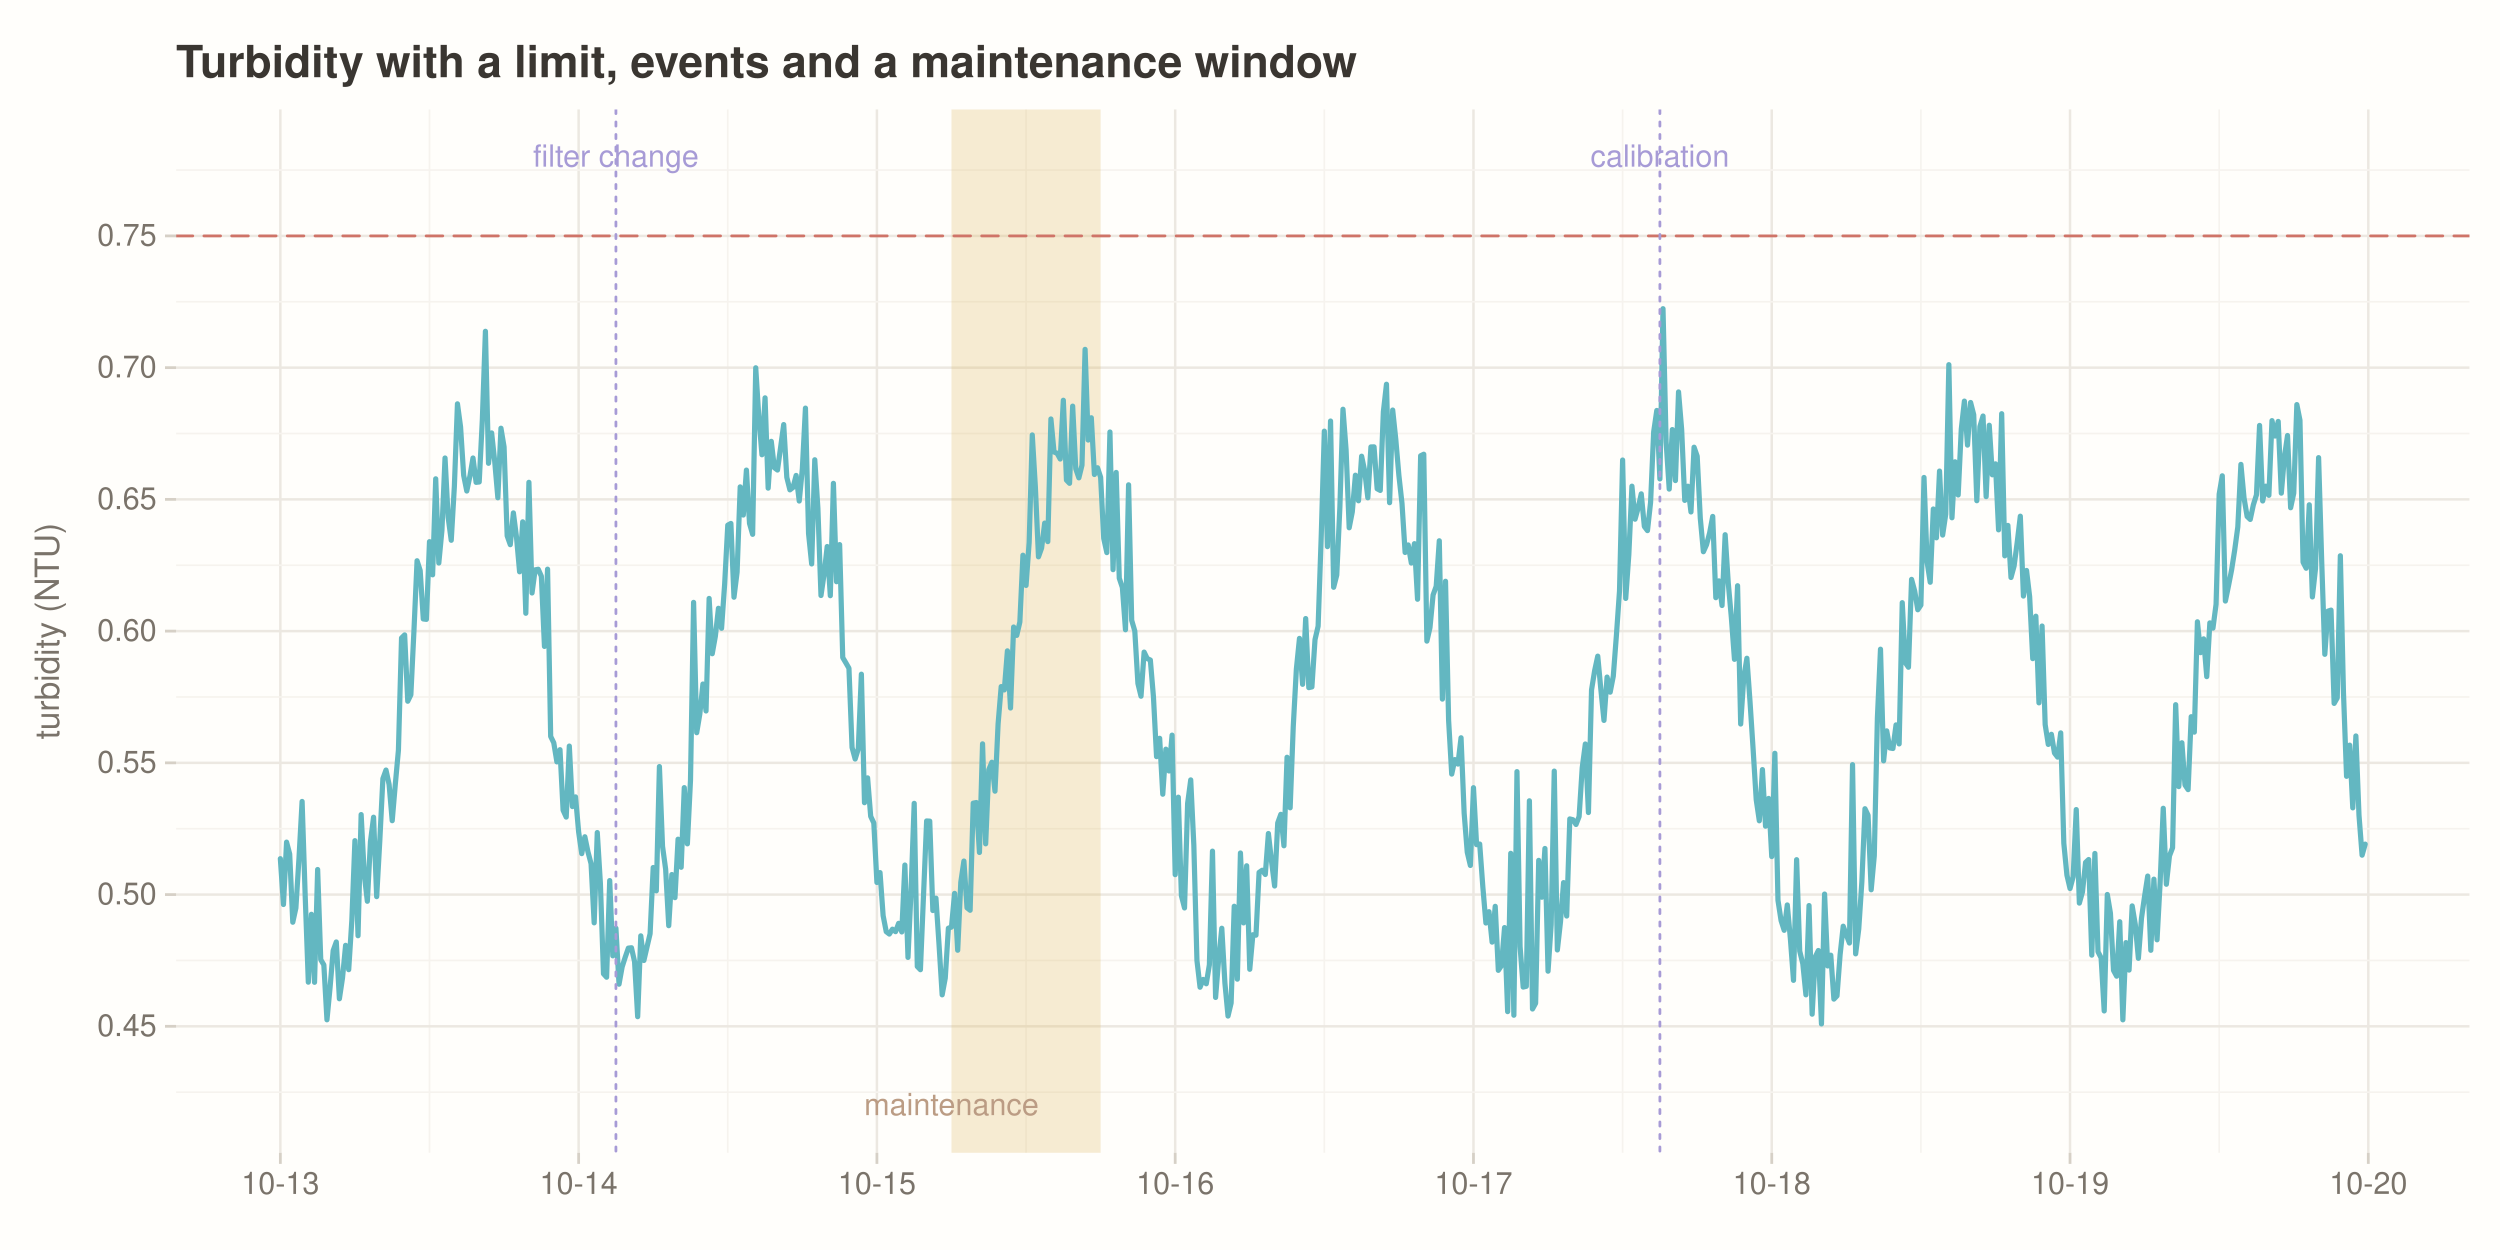
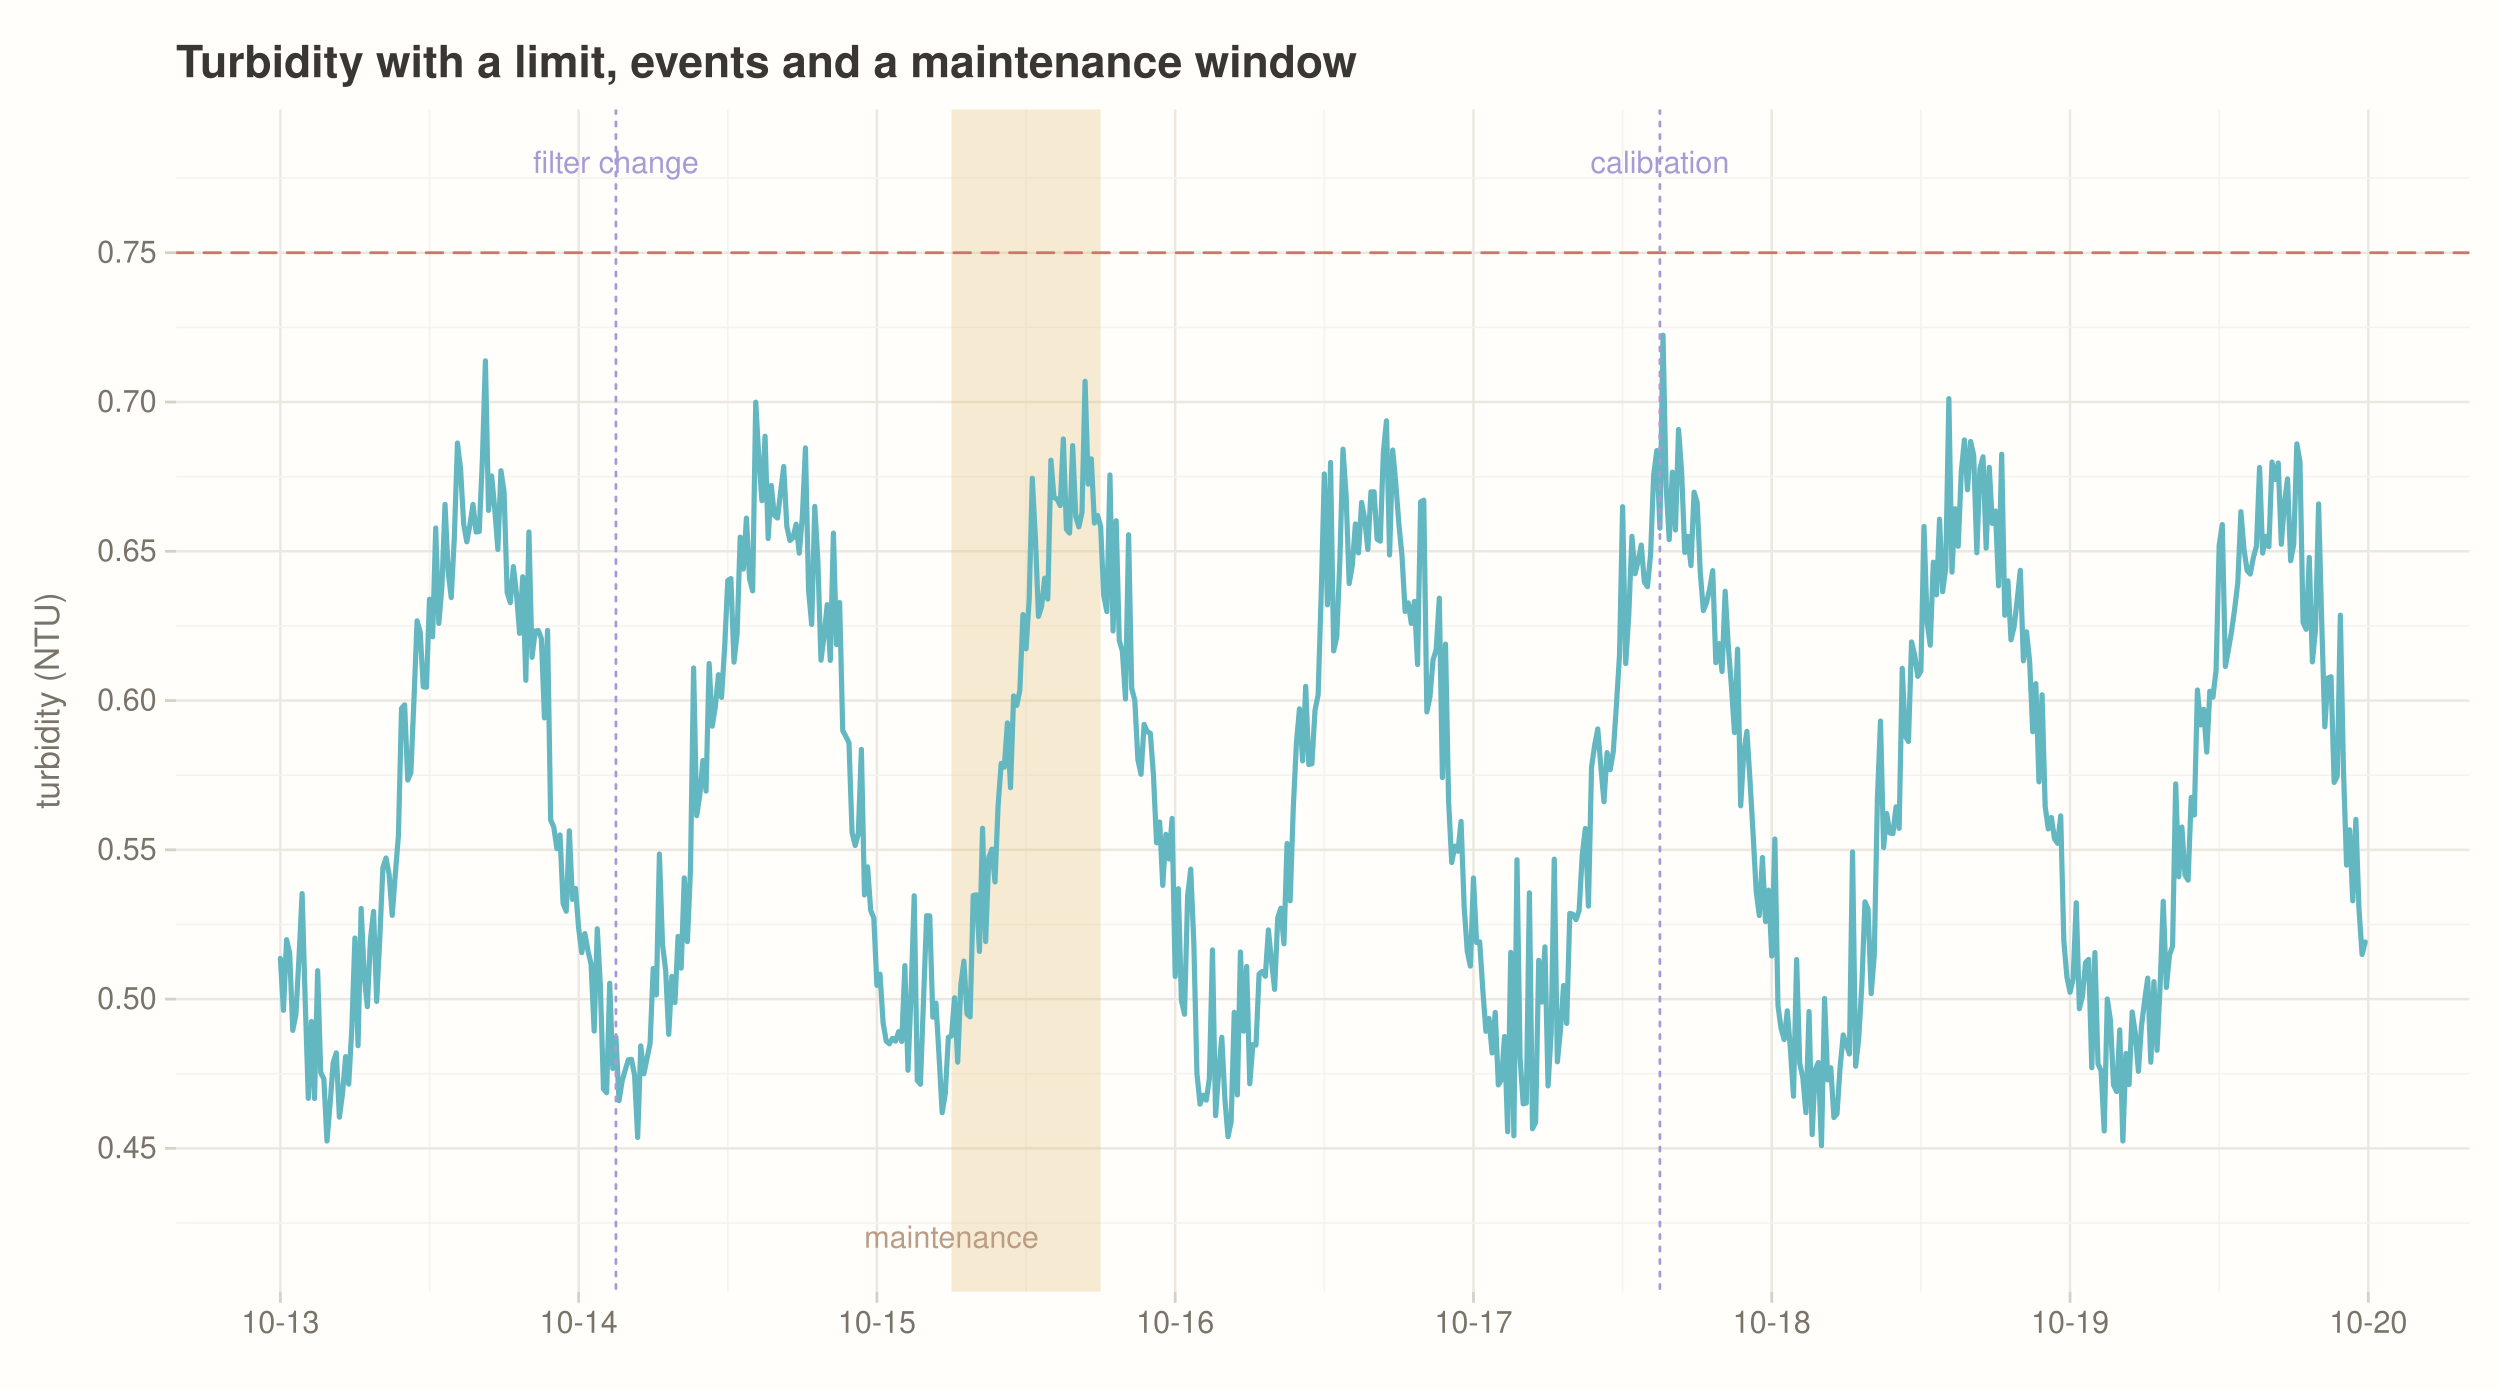
- <svg xmlns="http://www.w3.org/2000/svg" width="900" height="450" viewBox="0 0 900 450" font-family="Helvetica, Arial, 'Liberation Sans', sans-serif" font-size="12" style="color:#3A3631">
-   <rect width="900" height="450" fill="#FFFEFB" />
+ <svg xmlns="http://www.w3.org/2000/svg" width="900" height="500" viewBox="0 0 900 500" font-family="Helvetica, Arial, 'Liberation Sans', sans-serif" font-size="12" style="color:#3A3631">
+   <rect width="900" height="500" fill="#FFFEFB" />
  <text x="63.4" y="27.8" font-size="16" font-weight="bold" fill="#3A3631" text-anchor="start">Turbidity with a limit, events and a maintenance window</text>
-   <text transform="translate(21.2,227.2) rotate(-90)" text-anchor="middle" font-size="12" fill="#7A736A">turbidity (NTU)</text>
+   <text transform="translate(21.2,252.2) rotate(-90)" text-anchor="middle" font-size="12" fill="#7A736A">turbidity (NTU)</text>
  <g class="pt-panels">
    <g class="pt-panel" data-panel="0" transform="translate(31.4,39.4)" fill="currentColor" text-anchor="middle">
      <g aria-label="x-grid" aria-hidden="true" stroke="#F6F3EE" stroke-width="0.6">
-         <line x1="123.218" x2="123.218" y1="0" y2="375.6" />
-         <line x1="230.598" x2="230.598" y1="0" y2="375.6" />
-         <line x1="337.979" x2="337.979" y1="0" y2="375.6" />
-         <line x1="445.359" x2="445.359" y1="0" y2="375.6" />
-         <line x1="552.74" x2="552.74" y1="0" y2="375.6" />
-         <line x1="660.12" x2="660.12" y1="0" y2="375.6" />
-         <line x1="767.501" x2="767.501" y1="0" y2="375.6" />
+         <line x1="123.218" x2="123.218" y1="0" y2="425.6" />
+         <line x1="230.598" x2="230.598" y1="0" y2="425.6" />
+         <line x1="337.979" x2="337.979" y1="0" y2="425.6" />
+         <line x1="445.359" x2="445.359" y1="0" y2="425.6" />
+         <line x1="552.74" x2="552.74" y1="0" y2="425.6" />
+         <line x1="660.12" x2="660.12" y1="0" y2="425.6" />
+         <line x1="767.501" x2="767.501" y1="0" y2="425.6" />
      </g>
      <g aria-label="x-grid" aria-hidden="true" stroke="#ECE8E1" stroke-width="0.9">
-         <line x1="69.527" x2="69.527" y1="0" y2="375.6" />
-         <line x1="176.908" x2="176.908" y1="0" y2="375.6" />
-         <line x1="284.288" x2="284.288" y1="0" y2="375.6" />
-         <line x1="391.669" x2="391.669" y1="0" y2="375.6" />
-         <line x1="499.05" x2="499.05" y1="0" y2="375.6" />
-         <line x1="606.43" x2="606.43" y1="0" y2="375.6" />
-         <line x1="713.811" x2="713.811" y1="0" y2="375.6" />
-         <line x1="821.191" x2="821.191" y1="0" y2="375.6" />
+         <line x1="69.527" x2="69.527" y1="0" y2="425.6" />
+         <line x1="176.908" x2="176.908" y1="0" y2="425.6" />
+         <line x1="284.288" x2="284.288" y1="0" y2="425.6" />
+         <line x1="391.669" x2="391.669" y1="0" y2="425.6" />
+         <line x1="499.05" x2="499.05" y1="0" y2="425.6" />
+         <line x1="606.43" x2="606.43" y1="0" y2="425.6" />
+         <line x1="713.811" x2="713.811" y1="0" y2="425.6" />
+         <line x1="821.191" x2="821.191" y1="0" y2="425.6" />
      </g>
      <g aria-label="y-grid" aria-hidden="true" stroke="#F6F3EE" stroke-width="0.6">
-         <line x1="32" x2="857.6" y1="353.785" y2="353.785" />
-         <line x1="32" x2="857.6" y1="306.361" y2="306.361" />
-         <line x1="32" x2="857.6" y1="258.936" y2="258.936" />
-         <line x1="32" x2="857.6" y1="211.512" y2="211.512" />
-         <line x1="32" x2="857.6" y1="164.088" y2="164.088" />
-         <line x1="32" x2="857.6" y1="116.664" y2="116.664" />
-         <line x1="32" x2="857.6" y1="69.239" y2="69.239" />
-         <line x1="32" x2="857.6" y1="21.815" y2="21.815" />
+         <line x1="32" x2="857.6" y1="400.881" y2="400.881" />
+         <line x1="32" x2="857.6" y1="347.143" y2="347.143" />
+         <line x1="32" x2="857.6" y1="293.406" y2="293.406" />
+         <line x1="32" x2="857.6" y1="239.669" y2="239.669" />
+         <line x1="32" x2="857.6" y1="185.931" y2="185.931" />
+         <line x1="32" x2="857.6" y1="132.194" y2="132.194" />
+         <line x1="32" x2="857.6" y1="78.457" y2="78.457" />
+         <line x1="32" x2="857.6" y1="24.719" y2="24.719" />
      </g>
      <g aria-label="y-grid" aria-hidden="true" stroke="#ECE8E1" stroke-width="0.9">
-         <line x1="32" x2="857.6" y1="330.073" y2="330.073" />
-         <line x1="32" x2="857.6" y1="282.648" y2="282.648" />
-         <line x1="32" x2="857.6" y1="235.224" y2="235.224" />
-         <line x1="32" x2="857.6" y1="187.8" y2="187.8" />
-         <line x1="32" x2="857.6" y1="140.376" y2="140.376" />
-         <line x1="32" x2="857.6" y1="92.952" y2="92.952" />
-         <line x1="32" x2="857.6" y1="45.527" y2="45.527" />
+         <line x1="32" x2="857.6" y1="374.012" y2="374.012" />
+         <line x1="32" x2="857.6" y1="320.275" y2="320.275" />
+         <line x1="32" x2="857.6" y1="266.537" y2="266.537" />
+         <line x1="32" x2="857.6" y1="212.8" y2="212.8" />
+         <line x1="32" x2="857.6" y1="159.063" y2="159.063" />
+         <line x1="32" x2="857.6" y1="105.325" y2="105.325" />
+         <line x1="32" x2="857.6" y1="51.588" y2="51.588" />
      </g>
      <clipPath id="plot-clip-36">
-         <rect x="32" y="0" width="825.6" height="375.6" />
+         <rect x="32" y="0" width="825.6" height="425.6" />
      </clipPath>
      <g aria-label="rect" clip-path="url(#plot-clip-36)">
        <g fill="#DDB459" fill-opacity="0.25">
-           <rect x="311.134" y="0" width="53.69" height="375.6" />
+           <rect x="311.134" y="0" width="53.69" height="425.6" />
        </g>
      </g>
      <g aria-label="line" clip-path="url(#plot-clip-36)">
        <g fill="none" stroke="#63B7C1" stroke-width="1.875" stroke-linejoin="round" stroke-linecap="round">
-           <path d="M69.527,269.73L70.646,286.215L71.764,263.774L72.883,268.042L74.001,292.598L75.12,287.467L76.239,269.484L77.357,249.129L78.476,283.35L79.594,314.176L80.713,289.753L81.831,314.224L82.95,273.628L84.068,306.076L85.187,307.954L86.305,327.72L87.424,316.102L88.543,302.813L89.661,299.712L90.78,320.152L91.898,312.678L93.017,300.926L94.135,309.671L95.254,292.038L96.372,263.242L97.491,297.454L98.61,253.852L99.728,275.402L100.847,285.048L101.965,263.631L103.084,254.801L104.202,283.379L105.321,263.366L106.439,240.915L107.558,237.823L108.676,243.021L109.795,256.043L110.914,242.926L112.032,230.681L113.151,190.276L114.269,189.166L115.388,213.039L116.506,210.734L117.625,187.582L118.743,162.475L119.862,165.994L120.98,183.418L122.099,183.57L123.218,155.599L124.336,167.531L125.455,132.978L126.573,163.282L127.692,151.53L128.81,125.485L129.929,146.835L131.047,155.096L132.166,135.785L133.284,105.984L134.403,114.292L135.522,131.735L136.64,137.36L137.759,132.058L138.877,125.485L139.996,134.239L141.114,134.106L142.233,111.912L143.351,79.872L144.47,127.382L145.589,116.455L146.707,126.841L147.826,139.788L148.944,114.767L150.063,121.482L151.181,153.503L152.3,156.68L153.418,145.251L154.537,153.977L155.655,166.44L156.774,148.466L157.893,181.369L159.011,134.239L160.13,174.066L161.248,165.748L162.367,165.53L163.485,168.043L164.604,193.311L165.722,165.501L166.841,225.711L167.959,228.006L169.078,234.873L170.197,230.491L171.315,252.278L172.434,254.744L173.552,229.192L174.671,250.96L175.789,247.488L176.908,260.084L178.026,267.9L179.145,261.839L180.263,267.255L181.382,271.523L182.501,292.816L183.619,260.321L184.738,278.57L185.856,311.16L186.975,312.393L188.093,277.612L189.212,304.701L190.33,294.77L191.449,314.906L192.568,308.703L193.686,305.166L194.805,301.931L195.923,301.789L197.042,306.787L198.16,326.601L199.279,297.511L200.397,306.37L201.516,301.533L202.634,296.724L203.753,272.908L204.872,281.302L205.99,236.562L207.109,265.263L208.227,273.486L209.346,293.841L210.464,275.44L211.583,283.749L212.701,262.721L213.82,272.813L214.938,244.149L216.057,264.381L217.176,241.513L218.294,177.462L219.413,224.364L220.531,217.668L221.65,206.855L222.768,216.549L223.887,176.039L225.005,195.938L226.124,189.669L227.242,179.586L228.361,186.785L229.48,170.775L230.598,149.661L231.717,149.045L232.835,175.593L233.954,166.563L235.072,135.88L236.191,146.01L237.309,129.838L238.428,149.045L239.547,152.953L240.665,93.008L241.784,110.887L242.902,124.308L244.021,103.831L245.139,136.326L246.258,119.49L247.376,128.975L248.495,129.81L249.613,121.719L250.732,113.448L251.851,132.446L252.969,136.942L254.088,136.07L255.206,131.764L256.325,140.964L257.443,129.411L258.562,107.53L259.68,152.659L260.799,163.614L261.917,126.12L263.036,143.544L264.155,174.976L265.273,167.275L266.392,157.354L267.51,175.043L268.629,134.609L269.747,170.016L270.866,156.661L271.984,197.332L273.103,199.21L274.221,201.164L275.34,229.676L276.459,233.849L277.577,230.188L278.696,203.317L279.814,249.565L280.933,240.64L282.051,254.488L283.17,256.869L284.288,278.285L285.407,274.738L286.526,290.236L287.644,295.994L288.763,296.857L289.881,295.112L291,295.994L292.118,293.006L293.237,296.098L294.355,272.016L295.474,305.26L296.592,280.856L297.711,249.812L298.83,308.533L299.948,309.69L301.067,282.914L302.185,256.148L303.304,256.214L304.422,288.387L305.541,283.938L306.659,300.765L307.778,318.738L308.896,312.687L310.015,294.761L311.134,294.334L312.252,282.222L313.371,302.68L314.489,278.191L315.608,270.584L316.726,287.4L317.845,288.292L318.963,249.736L320.082,249.518L321.2,267.482L322.319,228.395L323.438,264.371L324.556,237.709L325.675,235.016L326.793,245.42L327.912,221.234L329.03,207.775L330.149,208.97L331.267,194.914L332.386,215.477L333.505,186.33L334.623,189.337L335.742,184.547L336.86,160.484L337.979,171.353L339.097,155.846L340.216,117.185L341.334,135.965L342.453,161.053L343.571,157.913L344.69,148.912L345.809,155.57L346.927,111.437L348.046,123.294L349.164,123.787L350.283,125.845L351.401,104.703L352.52,133.433L353.638,134.59L354.757,106.818L355.875,129.345L356.994,132.617L358.113,128.064L359.231,86.379L360.35,119.016L361.468,111.001L362.587,131.413L363.705,128.994L364.824,132.399L365.942,154.413L367.061,159.535L368.179,116.123L369.298,165.672L370.417,130.682L371.535,168.745L372.654,172.093L373.772,187.307L374.891,135.14L376.009,183.911L377.128,187.781L378.246,206.627L379.365,211.237L380.484,195.359L381.602,197.683L382.721,198.205L383.839,211.427L384.958,232.986L386.076,226.394L387.195,246.511L388.313,230.311L389.432,238.146L390.55,225.256L391.669,275.468L392.788,247.592L393.906,283.056L395.025,287.457L396.143,249.84L397.262,241.37L398.38,264.874L399.499,306.351L400.617,315.997L401.736,313.199L402.854,314.755L403.973,307.935L405.092,267.017L406.21,319.677L407.329,305.706L408.447,294.78L409.566,314.499L410.684,326.374L411.803,321.679L412.921,286.86L414.04,313.095L415.158,267.681L416.277,292.845L417.396,272.282L418.514,309.538L419.633,297.113L420.751,297.265L421.87,274.672L422.988,273.894L424.107,275.412L425.225,260.672L426.344,270.603L427.463,279.556L428.581,256.859L429.7,253.767L430.818,265.073L431.937,233.223L433.055,251.405L434.174,222.107L435.292,201.477L436.411,190.427L437.529,206.95L438.648,183.285L439.767,208.145L440.885,207.889L442.004,190.854L443.122,186.026L444.241,153.645L445.359,115.819L446.478,157.382L447.596,112.177L448.715,172.017L449.833,167.616L450.952,143.24L452.071,107.938L453.189,122.554L454.308,150.591L455.426,144.862L456.545,131.678L457.663,140.878L458.782,124.84L459.9,130.199L461.019,139.797L462.137,121.501L463.256,121.472L464.375,136.553L465.493,137.151L466.612,108.839L467.73,98.936L468.849,141.561L469.967,108.222L471.086,118.817L472.204,131.792L473.323,141.893L474.442,159.488L475.56,156.785L476.679,163.291L477.797,156.32L478.916,176.323L480.034,124.678L481.153,124.128L482.271,191.395L483.39,186.548L484.508,174.796L485.627,171.685L486.746,155.286L487.864,212.271L488.983,169.864L490.101,219.982L491.22,239.265L492.338,234.058L493.457,235.661L494.575,226.204L495.694,253.312L496.812,267.406L497.931,272.158L499.05,244.178L500.168,264.675L501.287,264.457L502.405,279.68L503.524,292.883L504.642,288.814L505.761,299.759L506.879,286.888L507.998,309.917L509.116,308.239L510.235,294.533L511.354,324.78L512.472,267.805L513.591,326.08L514.709,238.392L515.828,301.372L516.946,315.94L518.065,315.665L519.183,248.892L520.302,323.832L521.421,321.773L522.539,270.337L523.658,283.597L524.776,266.059L525.895,310.221L527.013,293.49L528.132,238.202L529.25,302.576L530.369,292.513L531.487,278.342L532.606,290.369L533.725,255.417L534.843,255.702L535.962,257.409L537.08,254.545L538.199,237.007L539.317,228.443L540.436,253.103L541.554,208.97L542.673,202.018L543.791,196.82L544.91,208.809L546.029,219.944L547.147,204.351L548.266,209.776L549.384,204.029L550.503,189.346L551.621,173.383L552.74,126.215L553.858,176.029L554.977,160.247L556.095,135.633L557.214,147.508L558.333,143.43L559.451,138.393L560.57,150.145L561.688,151.615L562.807,141.476L563.925,116.076L565.044,108.374L566.162,133.006L567.281,71.734L568.4,119.67L569.518,136.667L570.637,115.25L571.755,133.604L572.874,101.697L573.992,115.203L575.111,140.736L576.229,135.643L577.348,144.9L578.466,121.605L579.585,124.83L580.704,147.176L581.822,159.213L582.941,156.718L584.059,152.478L585.178,146.522L586.296,175.764L587.415,169.722L588.533,178.571L589.652,153.104L590.77,170.443L591.889,182.944L593.008,197.958L594.126,171.467L595.245,221.244L596.363,204.417L597.482,197.579L598.6,213.134L599.719,230.292L600.837,248.475L601.956,256.081L603.074,237.662L604.193,258.026L605.312,248.038L606.43,268.962L607.549,231.791L608.667,284.688L609.786,291.991L610.904,295.51L612.023,286.386L613.141,298.583L614.26,313.522L615.379,270.091L616.497,303.012L617.616,307.556L618.734,318.738L619.853,286.604L620.971,325.7L622.09,305.071L623.208,302.785L624.327,329.21L625.445,282.468L626.564,308.343L627.683,304.473L628.801,320.275L629.92,319.099L631.038,304.264L632.157,294.04L633.275,297.151L634.394,300.082L635.512,235.888L636.631,303.98L637.749,295.017L638.868,278.058L639.987,251.747L641.105,254.09L642.224,280.913L643.342,268.649L644.461,219.024L645.579,194.316L646.698,234.494L647.816,223.719L648.935,229.856L650.053,230.055L651.172,221.566L652.291,228.405L653.409,177.566L654.528,199.172L655.646,200.804L656.765,169.181L657.883,173.345L659.002,180.108L660.12,178.419L661.239,132.494L662.358,162.902L663.476,170.206L664.595,143.847L665.713,154.205L666.832,130.189L667.95,153.218L669.069,145.687L670.187,91.889L671.306,146.996L672.424,126.86L673.543,138.792L674.662,115.108L675.78,105.007L676.899,120.837L678.017,105.5L679.136,109.901L680.254,140.85L681.373,114.16L682.491,110.375L683.61,139.38L684.728,113.695L685.847,131.526L686.966,127.59L688.084,151.34L689.203,109.541L690.321,160.702L691.44,149.756L692.558,168.489L693.677,164.353L694.795,155.855L695.914,146.437L697.032,175.176L698.151,165.975L699.27,175.403L700.388,197.702L701.507,182.441L702.625,213.618L703.744,185.979L704.862,221.471L705.981,228.585L707.099,224.952L708.218,231.705L709.337,233.157L710.455,224.44L711.574,264.163L712.692,275.658L713.811,280.457L714.929,276.256L716.048,252.05L717.166,285.712L718.285,281.709L719.403,271.077L720.522,270.034L721.641,304.445L722.759,267.852L723.878,303.231L724.996,305.412L726.115,324.534L727.233,282.62L728.352,289.354L729.47,309.955L730.589,312.023L731.707,292.427L732.826,327.73L733.945,299.939L735.063,309.823L736.182,286.736L737.3,293.442L738.419,305.592L739.537,291.128L740.656,283.208L741.774,275.99L742.893,302.699L744.011,277.109L745.13,298.924L746.249,278.248L747.367,251.586L748.486,278.93L749.604,268.725L750.723,265.803L751.841,214.291L752.96,243.77L754.078,227.997L755.197,243.192L756.316,244.861L757.434,218.616L758.553,224.165L759.671,184.452L760.79,195.549L761.908,190.598L763.027,204.18L764.145,184.841L765.264,186.728L766.382,178.154L767.501,138.507L768.62,131.896L769.738,176.968L770.857,171.505L771.975,165.767L773.094,158.587L774.212,150.287L775.331,127.789L776.449,139.845L777.568,146.531L778.686,147.594L779.805,142.349L780.924,138.744L782.042,113.761L783.161,140.945L784.279,135.624L785.398,138.915L786.516,112.035L787.635,117.574L788.753,112.32L789.872,138.128L790.99,125.105L792.109,117.394L793.228,143.382L794.346,138.147L795.465,106.259L796.583,111.893L797.702,162.997L798.82,165.16L799.939,142.33L801.057,175.498L802.176,165.349L803.295,125.352L804.413,162.703L805.532,196.147L806.65,180.629L807.769,180.241L808.887,213.817L810.006,211.844L811.124,160.683L812.243,209.824L813.361,240.071L814.48,228.86L815.599,251.424L816.717,225.55L817.836,254.099L818.954,268.459L820.073,264.494" />
+           <path d="M69.527,305.637L70.646,324.316L71.764,298.887L72.883,303.724L74.001,331.549L75.12,325.734L76.239,305.357L77.357,282.293L78.476,321.07L79.594,355.999L80.713,328.325L81.831,356.053L82.95,310.054L84.068,346.821L85.187,348.949L86.305,371.347L87.424,358.181L88.543,343.124L89.661,339.609L90.78,362.77L91.898,354.301L93.017,340.985L94.135,350.894L95.254,330.915L96.372,298.285L97.491,337.052L98.61,287.645L99.728,312.064L100.847,322.994L101.965,298.726L103.084,288.72L104.202,321.102L105.321,298.425L106.439,272.986L107.558,269.482L108.676,275.372L109.795,290.128L110.914,275.264L112.032,261.389L113.151,215.605L114.269,214.348L115.388,241.399L116.506,238.787L117.625,212.553L118.743,184.104L119.862,188.092L120.98,207.835L122.099,208.007L123.218,176.312L124.336,189.833L125.455,150.68L126.573,185.018L127.692,171.702L128.81,142.189L129.929,166.382L131.047,175.743L132.166,153.861L133.284,120.092L134.403,129.507L135.522,149.272L136.64,155.645L137.759,149.637L138.877,142.189L139.996,152.109L141.114,151.959L142.233,126.809L143.351,90.504L144.47,144.339L145.589,131.957L146.707,143.726L147.826,158.396L148.944,130.044L150.063,137.654L151.181,173.937L152.3,177.538L153.418,164.587L154.537,174.475L155.655,188.597L156.774,168.23L157.893,205.513L159.011,152.109L160.13,197.238L161.248,187.812L162.367,187.565L163.485,190.413L164.604,219.044L165.722,187.533L166.841,255.758L167.959,258.359L169.078,266.14L170.197,261.174L171.315,285.861L172.434,288.656L173.552,259.702L174.671,284.367L175.789,280.434L176.908,294.707L178.026,303.562L179.145,296.695L180.263,302.832L181.382,307.668L182.501,331.796L183.619,294.975L184.738,315.653L185.856,352.582L186.975,353.979L188.093,314.568L189.212,345.263L190.33,334.01L191.449,356.827L192.568,349.798L193.686,345.789L194.805,342.124L195.923,341.963L197.042,347.627L198.16,370.079L199.279,337.116L200.397,347.154L201.516,341.673L202.634,336.224L203.753,309.237L204.872,318.749L205.99,268.053L207.109,300.575L208.227,309.893L209.346,332.957L210.464,312.107L211.583,321.521L212.701,297.694L213.82,309.13L214.938,276.651L216.057,299.575L217.176,273.663L218.294,201.085L219.413,254.232L220.531,246.644L221.65,234.392L222.768,245.376L223.887,199.473L225.005,222.021L226.124,214.917L227.242,203.493L228.361,211.65L229.48,193.508L230.598,169.584L231.717,168.886L232.835,198.968L233.954,188.736L235.072,153.968L236.191,165.447L237.309,147.122L238.428,168.886L239.547,173.314L240.665,105.39L241.784,125.649L242.902,140.856L244.021,117.653L245.139,154.473L246.258,135.397L247.376,146.144L248.495,147.09L249.613,137.922L250.732,128.551L251.851,150.078L252.969,155.172L254.088,154.183L255.206,149.304L256.325,159.729L257.443,146.639L258.562,121.844L259.68,172.981L260.799,185.394L261.917,142.909L263.036,162.652L264.155,198.269L265.273,189.542L266.392,178.301L267.51,198.345L268.629,152.528L269.747,192.648L270.866,177.516L271.984,223.601L273.103,225.729L274.221,227.943L275.34,260.25L276.459,264.979L277.577,260.83L278.696,230.383L279.814,282.788L280.933,272.674L282.051,288.365L283.17,291.063L284.288,315.331L285.407,311.311L286.526,328.873L287.644,335.396L288.763,336.374L289.881,334.397L291,335.396L292.118,332.011L293.237,335.515L294.355,308.227L295.474,345.897L296.592,318.243L297.711,283.067L298.83,349.605L299.948,350.916L301.067,320.576L302.185,290.246L303.304,290.322L304.422,326.777L305.541,321.736L306.659,340.802L307.778,361.169L308.896,354.312L310.015,333.999L311.134,333.516L312.252,319.791L313.371,342.973L314.489,315.223L315.608,306.604L316.726,325.659L317.845,326.669L318.963,282.981L320.082,282.734L321.2,303.09L322.319,258.799L323.438,299.564L324.556,269.353L325.675,266.301L326.793,278.091L327.912,250.685L329.03,235.434L330.149,236.788L331.267,220.861L332.386,244.161L333.505,211.134L334.623,214.541L335.742,209.114L336.86,181.847L337.979,194.164L339.097,176.592L340.216,132.785L341.334,154.065L342.453,182.492L343.571,178.935L344.69,168.735L345.809,176.28L346.927,126.272L348.046,139.706L349.164,140.265L350.283,142.597L351.401,118.641L352.52,151.195L353.638,152.507L354.757,121.038L355.875,146.563L356.994,150.271L358.113,145.112L359.231,97.877L360.35,134.859L361.468,125.778L362.587,148.906L363.705,146.166L364.824,150.024L365.942,174.969L367.061,180.773L368.179,131.581L369.298,187.726L370.417,148.079L371.535,191.208L372.654,195.002L373.772,212.241L374.891,153.13L376.009,208.394L377.128,212.779L378.246,234.134L379.365,239.357L380.484,221.366L381.602,223.999L382.721,224.59L383.839,239.572L384.958,264.001L386.076,256.531L387.195,279.327L388.313,260.97L389.432,269.848L390.55,255.242L391.669,312.139L392.788,280.552L393.906,320.737L395.025,325.724L396.143,283.099L397.262,273.502L398.38,300.134L399.499,347.133L400.617,358.063L401.736,354.892L402.854,356.655L403.973,348.928L405.092,302.563L406.21,362.233L407.329,346.402L408.447,334.021L409.566,356.365L410.684,369.821L411.803,364.501L412.921,325.047L414.04,354.774L415.158,303.315L416.277,331.828L417.396,308.528L418.514,350.744L419.633,336.665L420.751,336.837L421.87,311.236L422.988,310.355L424.107,312.074L425.225,295.373L426.344,306.625L427.463,316.771L428.581,291.052L429.7,287.549L430.818,300.36L431.937,264.27L433.055,284.873L434.174,251.674L435.292,228.298L436.411,215.777L437.529,234.499L438.648,207.684L439.767,235.853L440.885,235.563L442.004,216.261L443.122,210.79L444.241,174.098L445.359,131.237L446.478,178.333L447.596,127.11L448.715,194.916L449.833,189.929L450.952,162.308L452.071,122.306L453.189,138.868L454.308,170.638L455.426,164.146L456.545,149.207L457.663,159.632L458.782,141.458L459.9,147.531L461.019,158.407L462.137,137.675L463.256,137.643L464.375,154.731L465.493,155.408L466.612,123.327L467.73,112.107L468.849,160.406L469.967,122.629L471.086,134.634L472.204,149.336L473.323,160.782L474.442,180.719L475.56,177.656L476.679,185.029L477.797,177.129L478.916,199.796L480.034,141.276L481.153,140.652L482.271,216.873L483.39,211.381L484.508,198.065L485.627,194.54L486.746,175.958L487.864,240.528L488.983,192.477L490.101,249.266L491.22,271.116L492.338,265.215L493.457,267.032L494.575,256.317L495.694,287.033L496.812,303.004L497.931,308.388L499.05,276.683L500.168,299.908L501.287,299.661L502.405,316.911L503.524,331.871L504.642,327.261L505.761,339.663L506.879,325.079L507.998,351.174L509.116,349.271L510.235,333.741L511.354,368.015L512.472,303.455L513.591,369.487L514.709,270.127L515.828,341.49L516.946,357.998L518.065,357.687L519.183,282.024L520.302,366.94L521.421,364.608L522.539,306.325L523.658,321.349L524.776,301.477L525.895,351.518L527.013,332.559L528.132,269.912L529.25,342.855L530.369,331.452L531.487,315.395L532.606,329.023L533.725,289.419L534.843,289.741L535.962,291.676L537.08,288.43L538.199,268.558L539.317,258.853L540.436,286.796L541.554,236.788L542.673,228.91L543.791,223.021L544.91,236.606L546.029,249.223L547.147,231.554L548.266,237.702L549.384,231.189L550.503,214.552L551.621,196.464L552.74,143.017L553.858,199.462L554.977,181.579L556.095,153.689L557.214,167.145L558.333,162.523L559.451,156.816L560.57,170.133L561.688,171.798L562.807,160.309L563.925,131.528L565.044,122.801L566.162,150.712L567.281,81.283L568.4,135.601L569.518,154.86L570.637,130.593L571.755,151.389L572.874,115.234L573.992,130.539L575.111,159.471L576.229,153.7L577.348,164.189L578.466,137.793L579.585,141.448L580.704,166.769L581.822,180.407L582.941,177.581L584.059,172.776L585.178,166.027L586.296,199.161L587.415,192.315L588.533,202.343L589.652,173.486L590.77,193.132L591.889,207.297L593.008,224.311L594.126,194.293L595.245,250.696L596.363,231.63L597.482,223.881L598.6,241.507L599.719,260.949L600.837,281.552L601.956,290.171L603.074,269.299L604.193,292.374L605.312,281.057L606.43,304.766L607.549,262.647L608.667,322.585L609.786,330.861L610.904,334.848L612.023,324.509L613.141,338.331L614.26,355.258L615.379,306.045L616.497,343.35L617.616,348.498L618.734,361.169L619.853,324.756L620.971,369.058L622.09,345.682L623.208,343.092L624.327,373.034L625.445,320.071L626.564,349.39L627.683,345.005L628.801,362.91L629.92,361.577L631.038,344.768L632.157,333.182L633.275,336.708L634.394,340.029L635.512,267.29L636.631,344.446L637.749,334.289L638.868,315.073L639.987,285.259L641.105,287.914L642.224,318.308L643.342,304.411L644.461,248.181L645.579,220.184L646.698,265.71L647.816,253.501L648.935,260.454L650.053,260.68L651.172,251.061L652.291,258.81L653.409,201.203L654.528,225.686L655.646,227.535L656.765,191.703L657.883,196.421L659.002,204.084L660.12,202.171L661.239,150.131L662.358,184.588L663.476,192.863L664.595,162.996L665.713,174.732L666.832,147.52L667.95,173.615L669.069,165.081L670.187,104.122L671.306,166.564L672.424,143.747L673.543,157.268L674.662,130.431L675.78,118.985L676.899,136.923L678.017,119.544L679.136,124.531L680.254,159.6L681.373,129.357L682.491,125.068L683.61,157.934L684.728,128.83L685.847,149.035L686.966,144.575L688.084,171.487L689.203,124.123L690.321,182.094L691.44,169.692L692.558,190.918L693.677,186.232L694.795,176.603L695.914,165.93L697.032,198.495L698.151,188.07L699.27,198.753L700.388,224.02L701.507,206.728L702.625,242.055L703.744,210.736L704.862,250.954L705.981,259.014L707.099,254.898L708.218,262.55L709.337,264.194L710.455,254.317L711.574,299.328L712.692,312.354L713.811,317.792L714.929,313.031L716.048,285.603L717.166,323.746L718.285,319.211L719.403,307.163L720.522,305.981L721.641,344.972L722.759,303.509L723.878,343.597L724.996,346.069L726.115,367.736L727.233,320.243L728.352,327.873L729.47,351.217L730.589,353.56L731.707,331.355L732.826,371.357L733.945,339.867L735.063,351.066L736.182,324.907L737.3,332.505L738.419,346.273L739.537,329.883L740.656,320.909L741.774,312.73L742.893,342.995L744.011,313.998L745.13,338.717L746.249,315.288L747.367,285.077L748.486,316.062L749.604,304.497L750.723,301.187L751.841,242.818L752.96,276.221L754.078,258.348L755.197,275.565L756.316,277.457L757.434,247.719L758.553,254.006L759.671,209.006L760.79,221.581L761.908,215.971L763.027,231.361L764.145,209.447L765.264,211.586L766.382,201.87L767.501,156.945L768.62,149.454L769.738,200.526L770.857,194.336L771.975,187.834L773.094,179.698L774.212,170.294L775.331,144.801L776.449,158.461L777.568,166.038L778.686,167.241L779.805,161.298L780.924,157.214L782.042,128.905L783.161,159.707L784.279,153.678L785.398,157.408L786.516,126.949L787.635,133.226L788.753,127.272L789.872,156.515L790.99,141.759L792.109,133.021L793.228,162.47L794.346,156.537L795.465,120.404L796.583,126.788L797.702,184.695L798.82,187.146L799.939,161.277L801.057,198.861L802.176,187.361L803.295,142.039L804.413,184.362L805.532,222.258L806.65,204.675L807.769,204.234L808.887,242.28L810.006,240.045L811.124,182.073L812.243,237.756L813.361,272.029L814.48,259.326L815.599,284.894L816.717,255.575L817.836,287.925L818.954,304.197L820.073,299.704" />
        </g>
      </g>
      <g aria-label="rule" clip-path="url(#plot-clip-36)">
        <g stroke="#CF7468" stroke-linejoin="round" stroke-linecap="round" stroke-dasharray="6,4">
-           <line x1="32" x2="857.6" y1="45.527" y2="45.527" />
+           <line x1="32" x2="857.6" y1="51.588" y2="51.588" />
        </g>
      </g>
      <g aria-label="rule" clip-path="url(#plot-clip-36)">
        <g stroke="#A79BD6" stroke-linejoin="round" stroke-linecap="round" stroke-dasharray="1.5,3">
-           <line x1="190.33" x2="190.33" y1="0" y2="375.6" />
-           <line x1="566.162" x2="566.162" y1="0" y2="375.6" />
+           <line x1="190.33" x2="190.33" y1="0" y2="425.6" />
+           <line x1="566.162" x2="566.162" y1="0" y2="425.6" />
        </g>
      </g>
      <g aria-label="text" clip-path="url(#plot-clip-36)">
        <g fill="#A79BD6" font-size="11">
-           <text y="0.32em" transform="translate(190.3304,17.07273)">filter change</text>
-           <text y="0.32em" transform="translate(566.1624,17.07273)">calibration</text>
+           <text y="0.32em" transform="translate(190.3304,19.34545)">filter change</text>
+           <text y="0.32em" transform="translate(566.1624,19.34545)">calibration</text>
        </g>
      </g>
      <g aria-label="text" clip-path="url(#plot-clip-36)">
        <g fill="#BB9C84" font-size="11">
-           <text y="0.32em" transform="translate(311.1336,358.5273)">maintenance</text>
+           <text y="0.32em" transform="translate(311.1336,406.2545)">maintenance</text>
        </g>
      </g>
      <g aria-label="x-axis tick" aria-hidden="true" fill="none" stroke="#D6D0C6">
-         <path transform="translate(69.52727,375.6)" d="M0,0L0,4" />
-         <path transform="translate(176.9078,375.6)" d="M0,0L0,4" />
-         <path transform="translate(284.2884,375.6)" d="M0,0L0,4" />
-         <path transform="translate(391.669,375.6)" d="M0,0L0,4" />
-         <path transform="translate(499.0496,375.6)" d="M0,0L0,4" />
-         <path transform="translate(606.4301,375.6)" d="M0,0L0,4" />
-         <path transform="translate(713.8107,375.6)" d="M0,0L0,4" />
-         <path transform="translate(821.1913,375.6)" d="M0,0L0,4" />
+         <path transform="translate(69.52727,425.6)" d="M0,0L0,4" />
+         <path transform="translate(176.9078,425.6)" d="M0,0L0,4" />
+         <path transform="translate(284.2884,425.6)" d="M0,0L0,4" />
+         <path transform="translate(391.669,425.6)" d="M0,0L0,4" />
+         <path transform="translate(499.0496,425.6)" d="M0,0L0,4" />
+         <path transform="translate(606.4301,425.6)" d="M0,0L0,4" />
+         <path transform="translate(713.8107,425.6)" d="M0,0L0,4" />
+         <path transform="translate(821.1913,425.6)" d="M0,0L0,4" />
      </g>
      <g aria-label="x-axis tick label" fill="#7A736A" font-size="11" font-variant="tabular-nums" transform="translate(0,7)">
-         <text y="0.71em" transform="translate(69.52727,375.6)">10-13</text>
-         <text y="0.71em" transform="translate(176.9078,375.6)">10-14</text>
-         <text y="0.71em" transform="translate(284.2884,375.6)">10-15</text>
-         <text y="0.71em" transform="translate(391.669,375.6)">10-16</text>
-         <text y="0.71em" transform="translate(499.0496,375.6)">10-17</text>
-         <text y="0.71em" transform="translate(606.4301,375.6)">10-18</text>
-         <text y="0.71em" transform="translate(713.8107,375.6)">10-19</text>
-         <text y="0.71em" transform="translate(821.1913,375.6)">10-20</text>
+         <text y="0.71em" transform="translate(69.52727,425.6)">10-13</text>
+         <text y="0.71em" transform="translate(176.9078,425.6)">10-14</text>
+         <text y="0.71em" transform="translate(284.2884,425.6)">10-15</text>
+         <text y="0.71em" transform="translate(391.669,425.6)">10-16</text>
+         <text y="0.71em" transform="translate(499.0496,425.6)">10-17</text>
+         <text y="0.71em" transform="translate(606.4301,425.6)">10-18</text>
+         <text y="0.71em" transform="translate(713.8107,425.6)">10-19</text>
+         <text y="0.71em" transform="translate(821.1913,425.6)">10-20</text>
      </g>
      <g aria-label="y-axis tick" aria-hidden="true" fill="none" stroke="#D6D0C6">
-         <path transform="translate(32,330.0727)" d="M0,0L-4,0" />
-         <path transform="translate(32,282.6485)" d="M0,0L-4,0" />
-         <path transform="translate(32,235.2242)" d="M0,0L-4,0" />
-         <path transform="translate(32,187.8)" d="M0,0L-4,0" />
-         <path transform="translate(32,140.3758)" d="M0,0L-4,0" />
-         <path transform="translate(32,92.95152)" d="M0,0L-4,0" />
-         <path transform="translate(32,45.52727)" d="M0,0L-4,0" />
+         <path transform="translate(32,374.0121)" d="M0,0L-4,0" />
+         <path transform="translate(32,320.2747)" d="M0,0L-4,0" />
+         <path transform="translate(32,266.5374)" d="M0,0L-4,0" />
+         <path transform="translate(32,212.8)" d="M0,0L-4,0" />
+         <path transform="translate(32,159.0626)" d="M0,0L-4,0" />
+         <path transform="translate(32,105.3253)" d="M0,0L-4,0" />
+         <path transform="translate(32,51.58788)" d="M0,0L-4,0" />
      </g>
      <g aria-label="y-axis tick label" fill="#7A736A" text-anchor="end" font-size="11" font-variant="tabular-nums" transform="translate(-7,0)">
-         <text y="0.32em" transform="translate(32,330.0727)">0.45</text>
-         <text y="0.32em" transform="translate(32,282.6485)">0.50</text>
-         <text y="0.32em" transform="translate(32,235.2242)">0.55</text>
-         <text y="0.32em" transform="translate(32,187.8)">0.60</text>
-         <text y="0.32em" transform="translate(32,140.3758)">0.65</text>
-         <text y="0.32em" transform="translate(32,92.95152)">0.70</text>
-         <text y="0.32em" transform="translate(32,45.52727)">0.75</text>
+         <text y="0.32em" transform="translate(32,374.0121)">0.45</text>
+         <text y="0.32em" transform="translate(32,320.2747)">0.50</text>
+         <text y="0.32em" transform="translate(32,266.5374)">0.55</text>
+         <text y="0.32em" transform="translate(32,212.8)">0.60</text>
+         <text y="0.32em" transform="translate(32,159.0626)">0.65</text>
+         <text y="0.32em" transform="translate(32,105.3253)">0.70</text>
+         <text y="0.32em" transform="translate(32,51.58788)">0.75</text>
      </g>
    </g>
  </g>
</svg>
